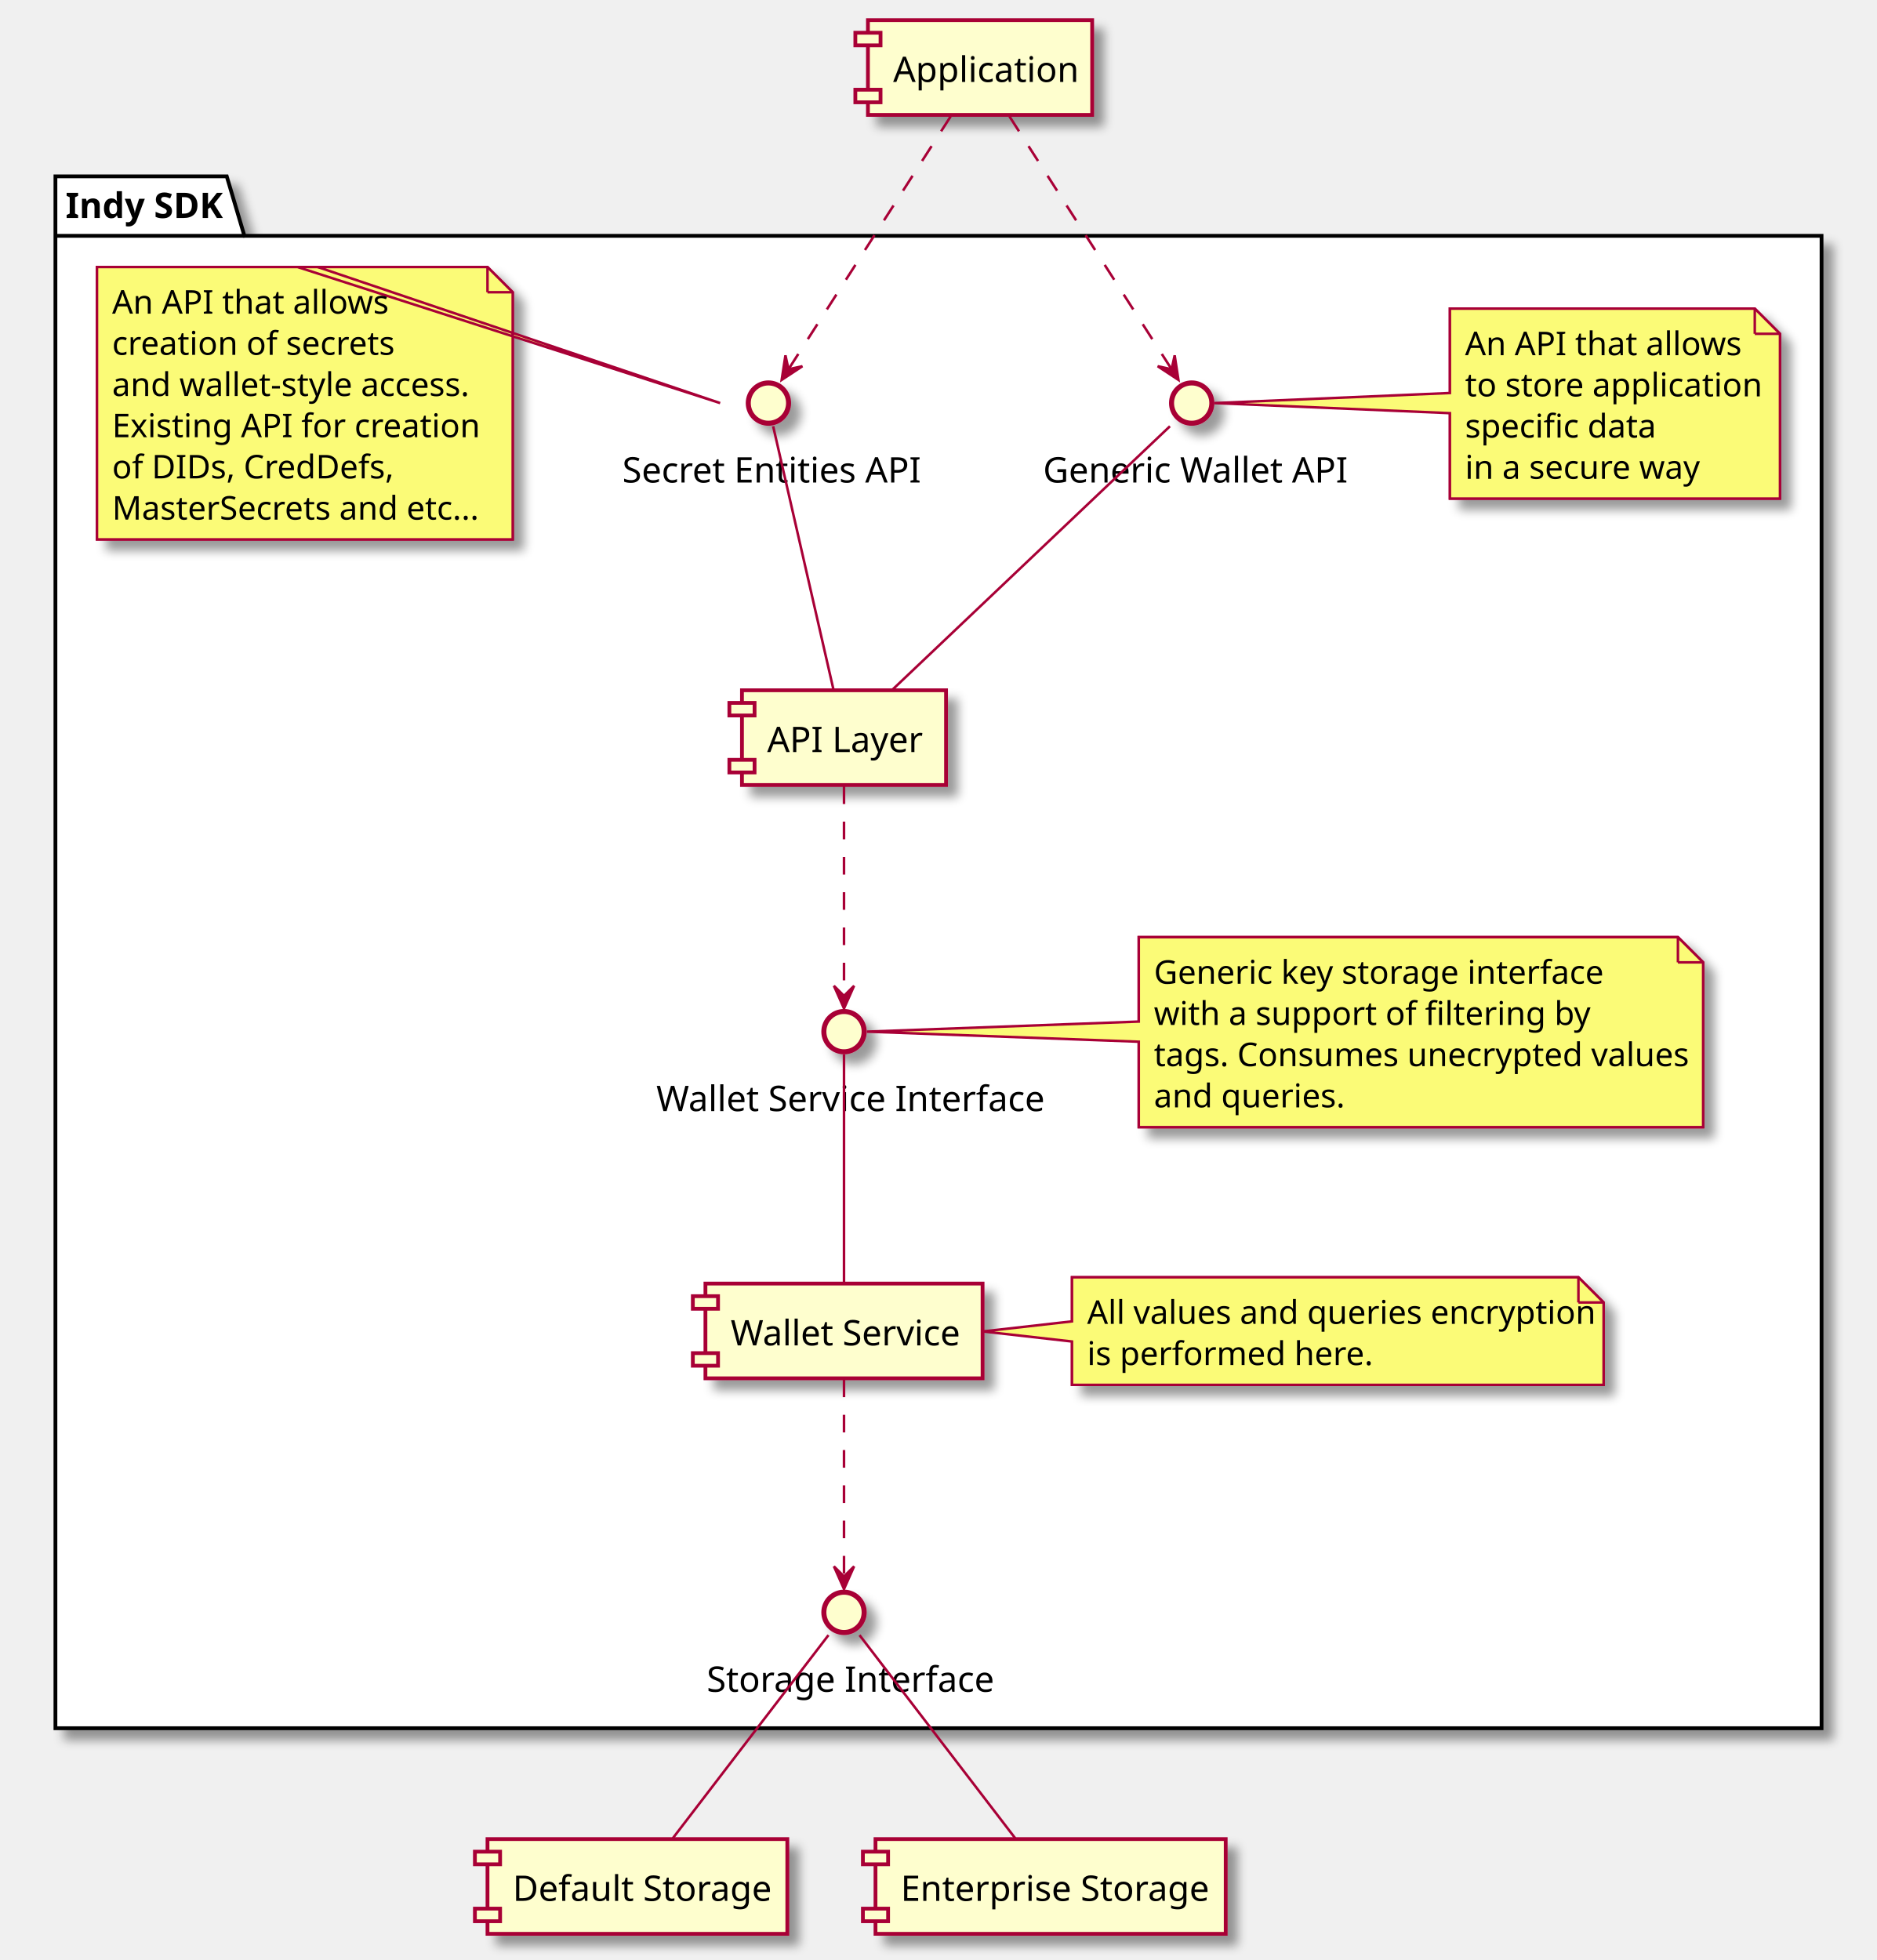
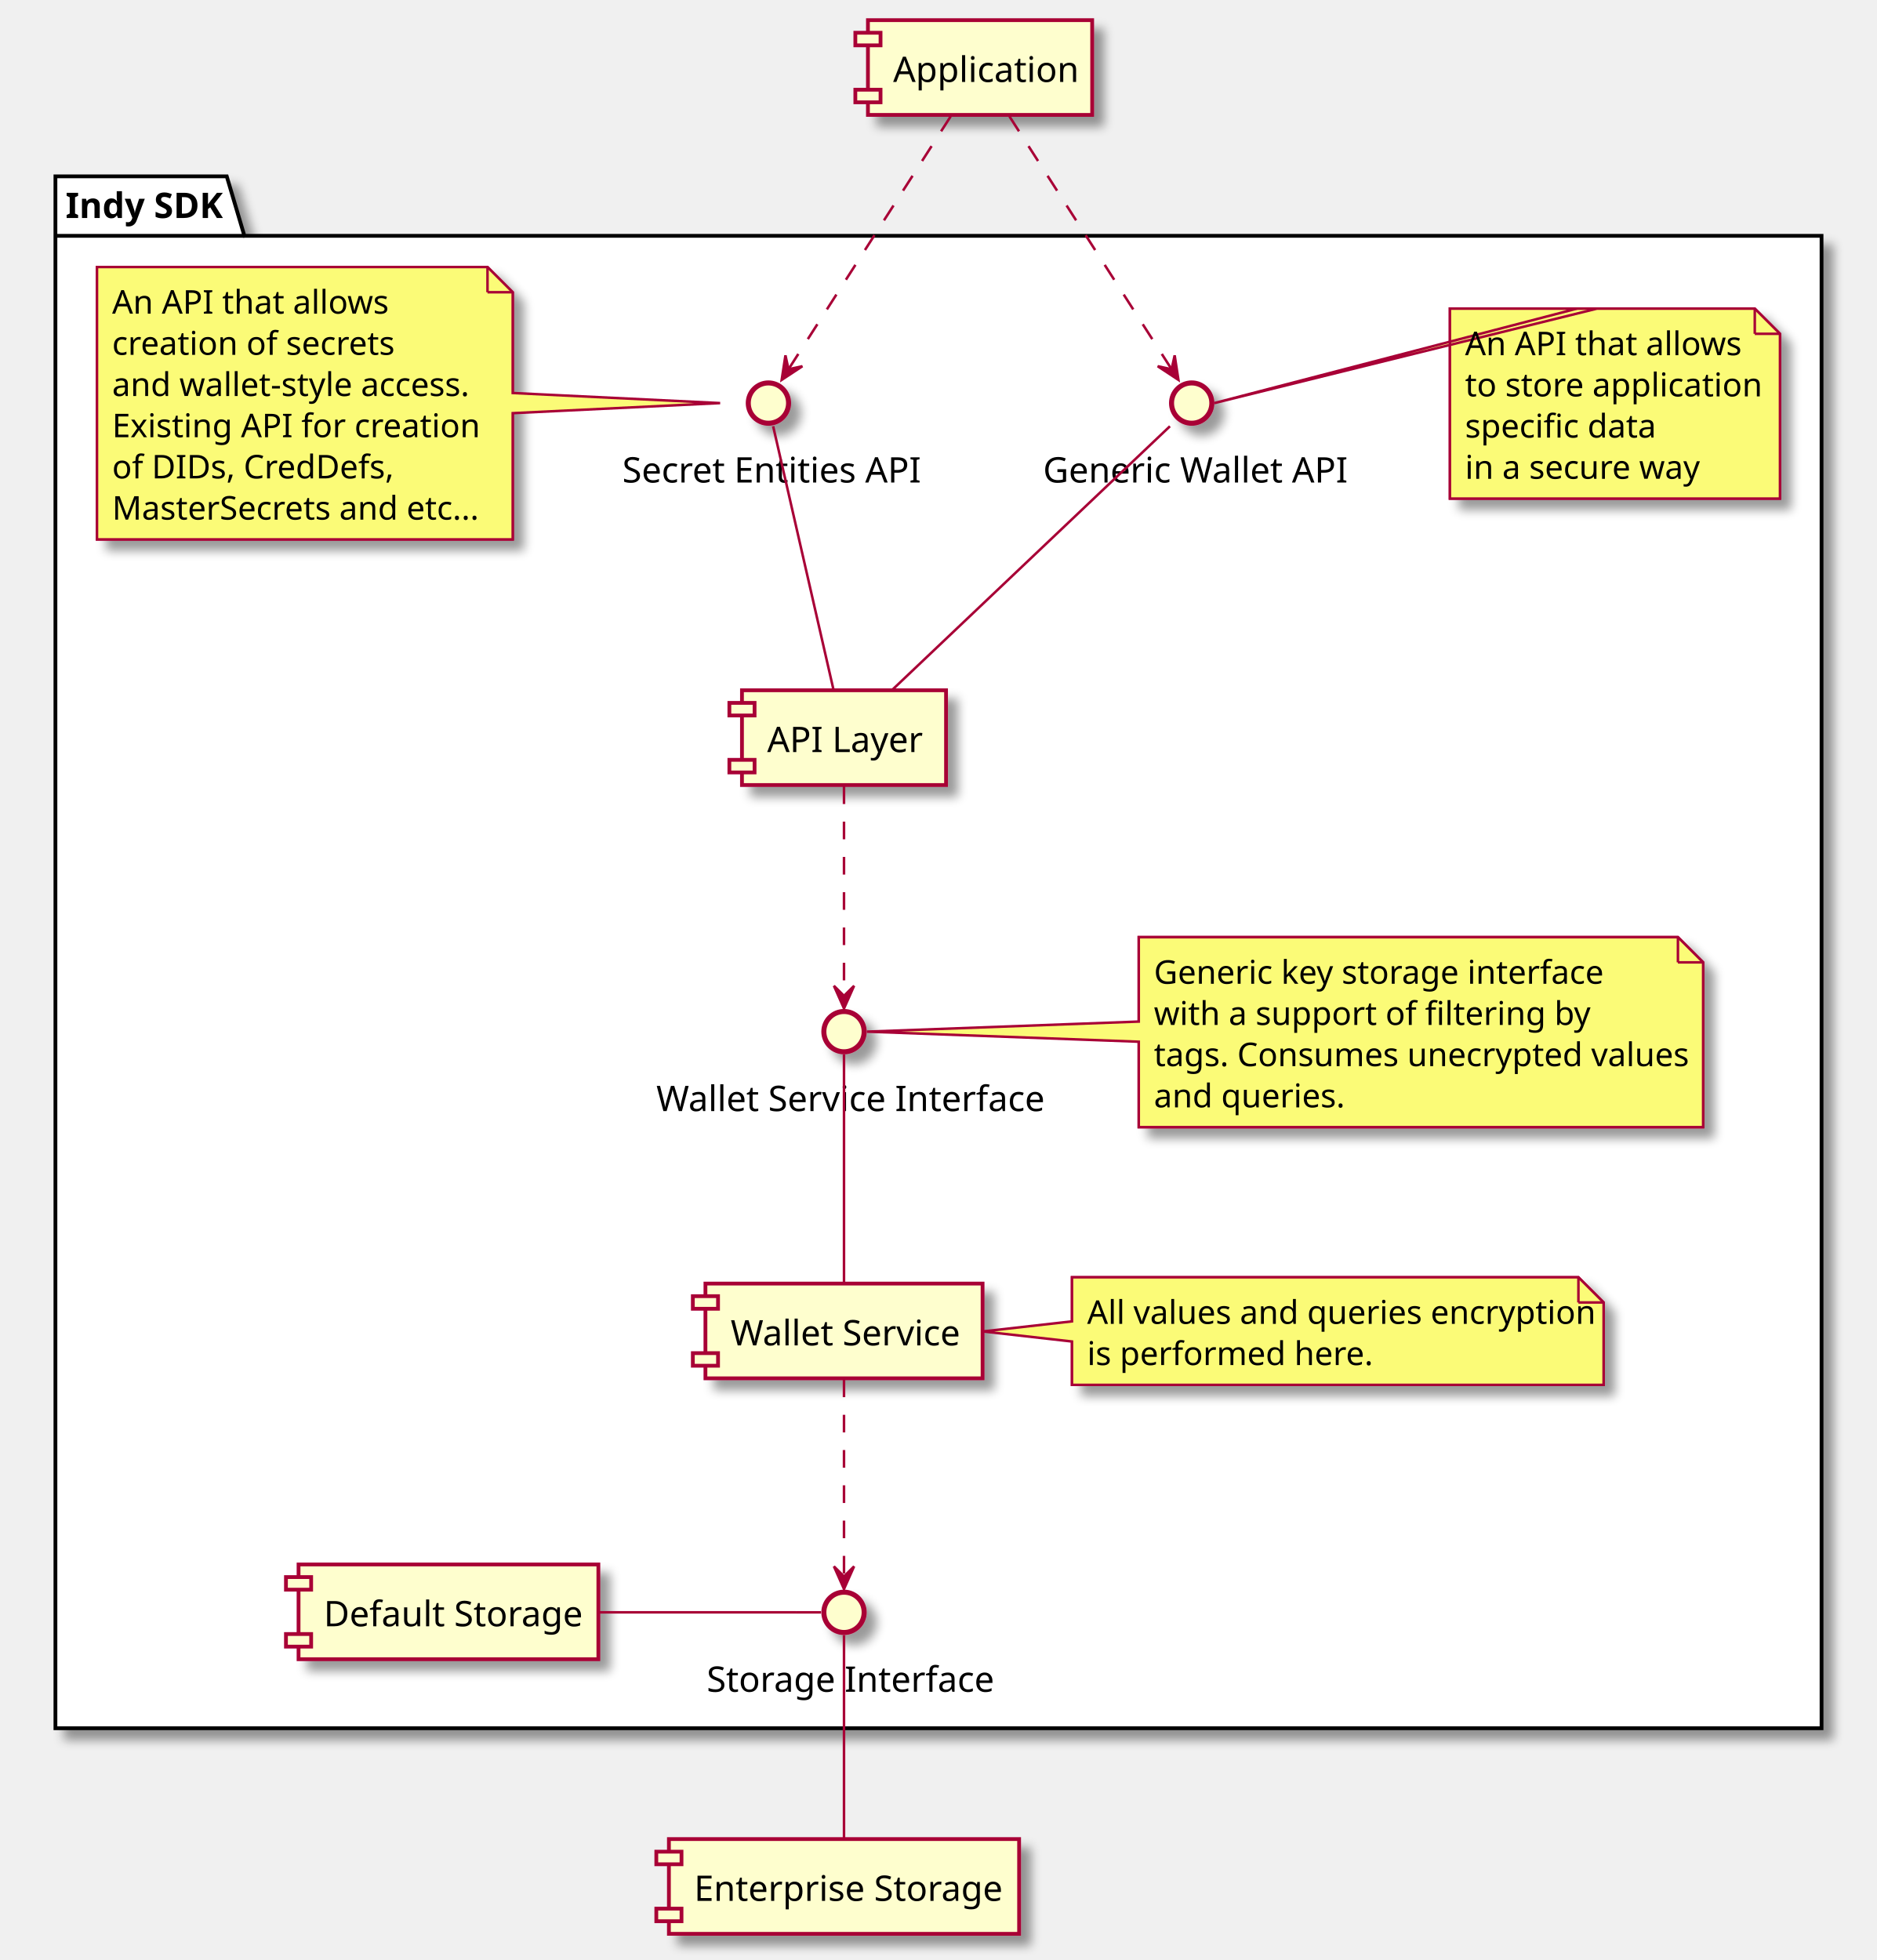
<svg xmlns="http://www.w3.org/2000/svg" contentScriptType="application/ecmascript" contentStyleType="text/css" height="778px" preserveAspectRatio="none" style="width:745px;height:778px;" version="1.1" viewBox="0 0 745 778" width="745px" zoomAndPan="magnify">
  <defs>
-     <filter height="300%" id="fpcmrafjqb444" width="300%" x="-1" y="-1">
+     <filter height="300%" id="fohs0x2kjb52l" width="300%" x="-1" y="-1">
      <feGaussianBlur result="blurOut" stdDeviation="2.0" />
      <feColorMatrix in="blurOut" result="blurOut2" type="matrix" values="0 0 0 0 0 0 0 0 0 0 0 0 0 0 0 0 0 0 .4 0" />
      <feOffset dx="4.0" dy="4.0" in="blurOut2" result="blurOut3" />
      <feBlend in="SourceGraphic" in2="blurOut3" mode="normal" />
    </filter>
  </defs>
  <g>
-     <polygon fill="#FFFFFF" filter="url(#fpcmrafjqb444)" points="22,70,90,70,97,93.609,723,93.609,723,686,22,686,22,70" style="stroke: #000000; stroke-width: 1.5;" />
+     <polygon fill="#FFFFFF" filter="url(#fohs0x2kjb52l)" points="22,70,90,70,97,93.609,723,93.609,723,686,22,686,22,70" style="stroke: #000000; stroke-width: 1.5;" />
    <line style="stroke: #000000; stroke-width: 1.5;" x1="22" x2="97" y1="93.609" y2="93.609" />
    <text fill="#000000" font-family="sans-serif" font-size="14" font-weight="bold" lengthAdjust="spacingAndGlyphs" textLength="62" x="26" y="86.533">Indy SDK</text>
-     <ellipse cx="473" cy="160" fill="#FEFECE" filter="url(#fpcmrafjqb444)" rx="8" ry="8" style="stroke: #A80036; stroke-width: 2.0;" />
+     <ellipse cx="473" cy="160" fill="#FEFECE" filter="url(#fohs0x2kjb52l)" rx="8" ry="8" style="stroke: #A80036; stroke-width: 2.0;" />
    <text fill="#000000" font-family="sans-serif" font-size="14" lengthAdjust="spacingAndGlyphs" textLength="118" x="414" y="191.533">Generic Wallet API</text>
-     <polygon fill="#FBFB77" filter="url(#fpcmrafjqb444)" points="575.5,122.5,575.5,197.906,706.5,197.906,706.5,132.5,696.5,122.5,575.5,122.5" style="stroke: #A80036; stroke-width: 1.0;" />
-     <polygon fill="#FBFB77" points="575.5,122.5,575.5,156,482.007,160,575.5,164,575.5,197.906,706.5,197.906,706.5,132.5,696.5,122.5,575.5,122.5" style="stroke: #A80036; stroke-width: 1.0;" />
+     <polygon fill="#FBFB77" filter="url(#fohs0x2kjb52l)" points="575.5,122.5,575.5,197.906,706.5,197.906,706.5,132.5,696.5,122.5,575.5,122.5" style="stroke: #A80036; stroke-width: 1.0;" />
+     <polygon fill="#FBFB77" points="575.5,122.5,575.5,197.906,706.5,197.906,706.5,132.5,696.5,122.5,633.882,122.5,482.007,160,625.882,122.5,575.5,122.5" style="stroke: #A80036; stroke-width: 1.0;" />
    <line style="stroke: #A80036; stroke-width: 1.0;" x1="696.5" x2="696.5" y1="122.5" y2="132.5" />
    <line style="stroke: #A80036; stroke-width: 1.0;" x1="706.5" x2="696.5" y1="132.5" y2="132.5" />
    <text fill="#000000" font-family="sans-serif" font-size="13" lengthAdjust="spacingAndGlyphs" textLength="107" x="581.5" y="140.995">An API that allows</text>
    <text fill="#000000" font-family="sans-serif" font-size="13" lengthAdjust="spacingAndGlyphs" textLength="110" x="581.5" y="157.347">to store application</text>
    <text fill="#000000" font-family="sans-serif" font-size="13" lengthAdjust="spacingAndGlyphs" textLength="73" x="581.5" y="173.698">specific data</text>
    <text fill="#000000" font-family="sans-serif" font-size="13" lengthAdjust="spacingAndGlyphs" textLength="91" x="581.5" y="190.05">in a secure way</text>
-     <ellipse cx="305" cy="160" fill="#FEFECE" filter="url(#fpcmrafjqb444)" rx="8" ry="8" style="stroke: #A80036; stroke-width: 2.0;" />
+     <ellipse cx="305" cy="160" fill="#FEFECE" filter="url(#fohs0x2kjb52l)" rx="8" ry="8" style="stroke: #A80036; stroke-width: 2.0;" />
    <text fill="#000000" font-family="sans-serif" font-size="14" lengthAdjust="spacingAndGlyphs" textLength="116" x="247" y="191.533">Secret Entities API</text>
-     <polygon fill="#FBFB77" filter="url(#fpcmrafjqb444)" points="38.5,106,38.5,214.109,203.5,214.109,203.5,116,193.5,106,38.5,106" style="stroke: #A80036; stroke-width: 1.0;" />
-     <polygon fill="#FBFB77" points="38.5,106,38.5,214.109,203.5,214.109,203.5,116,193.5,106,126.132,106,285.842,160,118.132,106,38.5,106" style="stroke: #A80036; stroke-width: 1.0;" />
+     <polygon fill="#FBFB77" filter="url(#fohs0x2kjb52l)" points="38.5,106,38.5,214.109,203.5,214.109,203.5,116,193.5,106,38.5,106" style="stroke: #A80036; stroke-width: 1.0;" />
+     <polygon fill="#FBFB77" points="38.5,106,38.5,214.109,203.5,214.109,203.5,164,285.829,160,203.5,156,203.5,116,193.5,106,38.5,106" style="stroke: #A80036; stroke-width: 1.0;" />
    <line style="stroke: #A80036; stroke-width: 1.0;" x1="193.5" x2="193.5" y1="106" y2="116" />
    <line style="stroke: #A80036; stroke-width: 1.0;" x1="203.5" x2="193.5" y1="116" y2="116" />
    <text fill="#000000" font-family="sans-serif" font-size="13" lengthAdjust="spacingAndGlyphs" textLength="107" x="44.5" y="124.495">An API that allows</text>
    <text fill="#000000" font-family="sans-serif" font-size="13" lengthAdjust="spacingAndGlyphs" textLength="107" x="44.5" y="140.847">creation of secrets</text>
    <text fill="#000000" font-family="sans-serif" font-size="13" lengthAdjust="spacingAndGlyphs" textLength="140" x="44.5" y="157.198">and wallet-style access.</text>
    <text fill="#000000" font-family="sans-serif" font-size="13" lengthAdjust="spacingAndGlyphs" textLength="140" x="44.5" y="173.55">Existing API for creation</text>
    <text fill="#000000" font-family="sans-serif" font-size="13" lengthAdjust="spacingAndGlyphs" textLength="107" x="44.5" y="189.901">of DIDs, CredDefs,</text>
    <text fill="#000000" font-family="sans-serif" font-size="13" lengthAdjust="spacingAndGlyphs" textLength="144" x="44.5" y="206.253">MasterSecrets and etc...</text>
-     <rect fill="#FEFECE" filter="url(#fpcmrafjqb444)" height="37.609" style="stroke: #A80036; stroke-width: 1.5;" width="81" x="294.5" y="274" />
+     <rect fill="#FEFECE" filter="url(#fohs0x2kjb52l)" height="37.609" style="stroke: #A80036; stroke-width: 1.5;" width="81" x="294.5" y="274" />
    <rect fill="#FEFECE" height="5" style="stroke: #A80036; stroke-width: 1.5;" width="10" x="289.5" y="279" />
    <rect fill="#FEFECE" height="5" style="stroke: #A80036; stroke-width: 1.5;" width="10" x="289.5" y="301.609" />
    <text fill="#000000" font-family="sans-serif" font-size="14" lengthAdjust="spacingAndGlyphs" textLength="61" x="304.5" y="298.533">API Layer</text>
-     <ellipse cx="335" cy="409.5" fill="#FEFECE" filter="url(#fpcmrafjqb444)" rx="8" ry="8" style="stroke: #A80036; stroke-width: 2.0;" />
+     <ellipse cx="335" cy="409.5" fill="#FEFECE" filter="url(#fohs0x2kjb52l)" rx="8" ry="8" style="stroke: #A80036; stroke-width: 2.0;" />
    <text fill="#000000" font-family="sans-serif" font-size="14" lengthAdjust="spacingAndGlyphs" textLength="149" x="260.5" y="441.033">Wallet Service Interface</text>
-     <polygon fill="#FBFB77" filter="url(#fpcmrafjqb444)" points="452,372,452,447.406,676,447.406,676,382,666,372,452,372" style="stroke: #A80036; stroke-width: 1.0;" />
+     <polygon fill="#FBFB77" filter="url(#fohs0x2kjb52l)" points="452,372,452,447.406,676,447.406,676,382,666,372,452,372" style="stroke: #A80036; stroke-width: 1.0;" />
    <polygon fill="#FBFB77" points="452,372,452,405.5,344.079,409.5,452,413.5,452,447.406,676,447.406,676,382,666,372,452,372" style="stroke: #A80036; stroke-width: 1.0;" />
    <line style="stroke: #A80036; stroke-width: 1.0;" x1="666" x2="666" y1="372" y2="382" />
    <line style="stroke: #A80036; stroke-width: 1.0;" x1="676" x2="666" y1="382" y2="382" />
    <text fill="#000000" font-family="sans-serif" font-size="13" lengthAdjust="spacingAndGlyphs" textLength="170" x="458" y="390.495">Generic key storage interface</text>
    <text fill="#000000" font-family="sans-serif" font-size="13" lengthAdjust="spacingAndGlyphs" textLength="158" x="458" y="406.847">with a support of filtering by</text>
    <text fill="#000000" font-family="sans-serif" font-size="13" lengthAdjust="spacingAndGlyphs" textLength="203" x="458" y="423.198">tags. Consumes unecrypted values</text>
    <text fill="#000000" font-family="sans-serif" font-size="13" lengthAdjust="spacingAndGlyphs" textLength="71" x="458" y="439.55">and queries.</text>
-     <rect fill="#FEFECE" filter="url(#fpcmrafjqb444)" height="37.609" style="stroke: #A80036; stroke-width: 1.5;" width="110" x="280" y="509.5" />
+     <rect fill="#FEFECE" filter="url(#fohs0x2kjb52l)" height="37.609" style="stroke: #A80036; stroke-width: 1.5;" width="110" x="280" y="509.5" />
    <rect fill="#FEFECE" height="5" style="stroke: #A80036; stroke-width: 1.5;" width="10" x="275" y="514.5" />
    <rect fill="#FEFECE" height="5" style="stroke: #A80036; stroke-width: 1.5;" width="10" x="275" y="537.109" />
    <text fill="#000000" font-family="sans-serif" font-size="14" lengthAdjust="spacingAndGlyphs" textLength="90" x="290" y="534.033">Wallet Service</text>
-     <polygon fill="#FBFB77" filter="url(#fpcmrafjqb444)" points="425.5,507,425.5,549.703,636.5,549.703,636.5,517,626.5,507,425.5,507" style="stroke: #A80036; stroke-width: 1.0;" />
+     <polygon fill="#FBFB77" filter="url(#fohs0x2kjb52l)" points="425.5,507,425.5,549.703,636.5,549.703,636.5,517,626.5,507,425.5,507" style="stroke: #A80036; stroke-width: 1.0;" />
    <polygon fill="#FBFB77" points="425.5,507,425.5,524.5,390.125,528.5,425.5,532.5,425.5,549.703,636.5,549.703,636.5,517,626.5,507,425.5,507" style="stroke: #A80036; stroke-width: 1.0;" />
    <line style="stroke: #A80036; stroke-width: 1.0;" x1="626.5" x2="626.5" y1="507" y2="517" />
    <line style="stroke: #A80036; stroke-width: 1.0;" x1="636.5" x2="626.5" y1="517" y2="517" />
    <text fill="#000000" font-family="sans-serif" font-size="13" lengthAdjust="spacingAndGlyphs" textLength="190" x="431.5" y="525.495">All values and queries encryption</text>
    <text fill="#000000" font-family="sans-serif" font-size="13" lengthAdjust="spacingAndGlyphs" textLength="104" x="431.5" y="541.847">is performed here.</text>
-     <ellipse cx="335" cy="640" fill="#FEFECE" filter="url(#fpcmrafjqb444)" rx="8" ry="8" style="stroke: #A80036; stroke-width: 2.0;" />
+     <ellipse cx="335" cy="640" fill="#FEFECE" filter="url(#fohs0x2kjb52l)" rx="8" ry="8" style="stroke: #A80036; stroke-width: 2.0;" />
    <text fill="#000000" font-family="sans-serif" font-size="14" lengthAdjust="spacingAndGlyphs" textLength="109" x="280.5" y="671.533">Storage Interface</text>
-     <rect fill="#FEFECE" filter="url(#fpcmrafjqb444)" height="37.609" style="stroke: #A80036; stroke-width: 1.5;" width="89" x="344.5" y="8" />
+     <rect fill="#FEFECE" filter="url(#fohs0x2kjb52l)" height="37.609" style="stroke: #A80036; stroke-width: 1.5;" width="119" x="118.5" y="621" />
+     <rect fill="#FEFECE" height="5" style="stroke: #A80036; stroke-width: 1.5;" width="10" x="113.5" y="626" />
+     <rect fill="#FEFECE" height="5" style="stroke: #A80036; stroke-width: 1.5;" width="10" x="113.5" y="648.609" />
+     <text fill="#000000" font-family="sans-serif" font-size="14" lengthAdjust="spacingAndGlyphs" textLength="99" x="128.5" y="645.533">Default Storage</text>
+     <rect fill="#FEFECE" filter="url(#fohs0x2kjb52l)" height="37.609" style="stroke: #A80036; stroke-width: 1.5;" width="89" x="344.5" y="8" />
    <rect fill="#FEFECE" height="5" style="stroke: #A80036; stroke-width: 1.5;" width="10" x="339.5" y="13" />
    <rect fill="#FEFECE" height="5" style="stroke: #A80036; stroke-width: 1.5;" width="10" x="339.5" y="35.609" />
    <text fill="#000000" font-family="sans-serif" font-size="14" lengthAdjust="spacingAndGlyphs" textLength="69" x="354.5" y="32.533">Application</text>
-     <rect fill="#FEFECE" filter="url(#fpcmrafjqb444)" height="37.609" style="stroke: #A80036; stroke-width: 1.5;" width="119" x="193.5" y="730" />
-     <rect fill="#FEFECE" height="5" style="stroke: #A80036; stroke-width: 1.5;" width="10" x="188.5" y="735" />
-     <rect fill="#FEFECE" height="5" style="stroke: #A80036; stroke-width: 1.5;" width="10" x="188.5" y="757.609" />
-     <text fill="#000000" font-family="sans-serif" font-size="14" lengthAdjust="spacingAndGlyphs" textLength="99" x="203.5" y="754.533">Default Storage</text>
-     <rect fill="#FEFECE" filter="url(#fpcmrafjqb444)" height="37.609" style="stroke: #A80036; stroke-width: 1.5;" width="139" x="347.5" y="730" />
-     <rect fill="#FEFECE" height="5" style="stroke: #A80036; stroke-width: 1.5;" width="10" x="342.5" y="735" />
-     <rect fill="#FEFECE" height="5" style="stroke: #A80036; stroke-width: 1.5;" width="10" x="342.5" y="757.609" />
-     <text fill="#000000" font-family="sans-serif" font-size="14" lengthAdjust="spacingAndGlyphs" textLength="119" x="357.5" y="754.533">Enterprise Storage</text>
+     <rect fill="#FEFECE" filter="url(#fohs0x2kjb52l)" height="37.609" style="stroke: #A80036; stroke-width: 1.5;" width="139" x="265.5" y="730" />
+     <rect fill="#FEFECE" height="5" style="stroke: #A80036; stroke-width: 1.5;" width="10" x="260.5" y="735" />
+     <rect fill="#FEFECE" height="5" style="stroke: #A80036; stroke-width: 1.5;" width="10" x="260.5" y="757.609" />
+     <text fill="#000000" font-family="sans-serif" font-size="14" lengthAdjust="spacingAndGlyphs" textLength="119" x="275.5" y="754.533">Enterprise Storage</text>
    <path d="M400.68,46.215 C418.007,73.238 450.078,123.252 464.989,146.507 " fill="none" id="application-i_wallet_api" style="stroke: #A80036; stroke-width: 1.0; stroke-dasharray: 7.0,7.0;" />
    <polygon fill="#A80036" points="467.734,150.787,466.245,141.051,465.036,146.577,459.51,145.369,467.734,150.787" style="stroke: #A80036; stroke-width: 1.0;" />
    <path d="M377.32,46.215 C359.993,73.238 327.922,123.252 313.011,146.507 " fill="none" id="application-i_secrets_api" style="stroke: #A80036; stroke-width: 1.0; stroke-dasharray: 7.0,7.0;" />
    <polygon fill="#A80036" points="310.266,150.787,318.49,145.369,312.964,146.577,311.755,141.051,310.266,150.787" style="stroke: #A80036; stroke-width: 1.0;" />
    <path d="M464.367,169.195 C442.535,189.92 384.697,244.824 354.295,273.684 " fill="none" id="i_wallet_api-indy_api" style="stroke: #A80036; stroke-width: 1.0;" />
    <path d="M306.877,169.195 C311.623,189.92 324.196,244.824 330.805,273.684 " fill="none" id="i_secrets_api-indy_api" style="stroke: #A80036; stroke-width: 1.0;" />
    <path d="M335,312.143 C335,335.297 335,374.799 335,395.292 " fill="none" id="indy_api-i_wallet_service" style="stroke: #A80036; stroke-width: 1.0; stroke-dasharray: 7.0,7.0;" />
    <polygon fill="#A80036" points="335,400.306,339,391.306,335,395.306,331,391.306,335,400.306" style="stroke: #A80036; stroke-width: 1.0;" />
    <path d="M335,418.542 C335,437.128 335,483.445 335,509.307 " fill="none" id="i_wallet_service-wallet_service" style="stroke: #A80036; stroke-width: 1.0;" />
    <path d="M335,547.582 C335,569.569 335,606.159 335,625.715 " fill="none" id="wallet_service-i_storage_api" style="stroke: #A80036; stroke-width: 1.0; stroke-dasharray: 7.0,7.0;" />
    <polygon fill="#A80036" points="335,630.753,339,621.753,335,625.753,331,621.753,335,630.753" style="stroke: #A80036; stroke-width: 1.0;" />
-     <path d="M328.837,649.042 C315.801,666.053 285.149,706.05 267.057,729.657 " fill="none" id="i_storage_api-default_storage" style="stroke: #A80036; stroke-width: 1.0;" />
-     <path d="M341.163,649.042 C354.199,666.053 384.851,706.05 402.943,729.657 " fill="none" id="i_storage_api-enterprise_storage" style="stroke: #A80036; stroke-width: 1.0;" />
+     <path d="M237.599,640 C265.417,640 296.696,640 315.875,640 " fill="none" id="default_storage-i_storage_api" style="stroke: #A80036; stroke-width: 1.0;" />
+     <line style="stroke: #A80036; stroke-width: 1.0;" x1="315.875" x2="325.883" y1="640" y2="640" />
+     <path d="M335,649.042 C335,666.053 335,706.05 335,729.657 " fill="none" id="i_storage_api-enterprise_storage" style="stroke: #A80036; stroke-width: 1.0;" />
  </g>
</svg>
